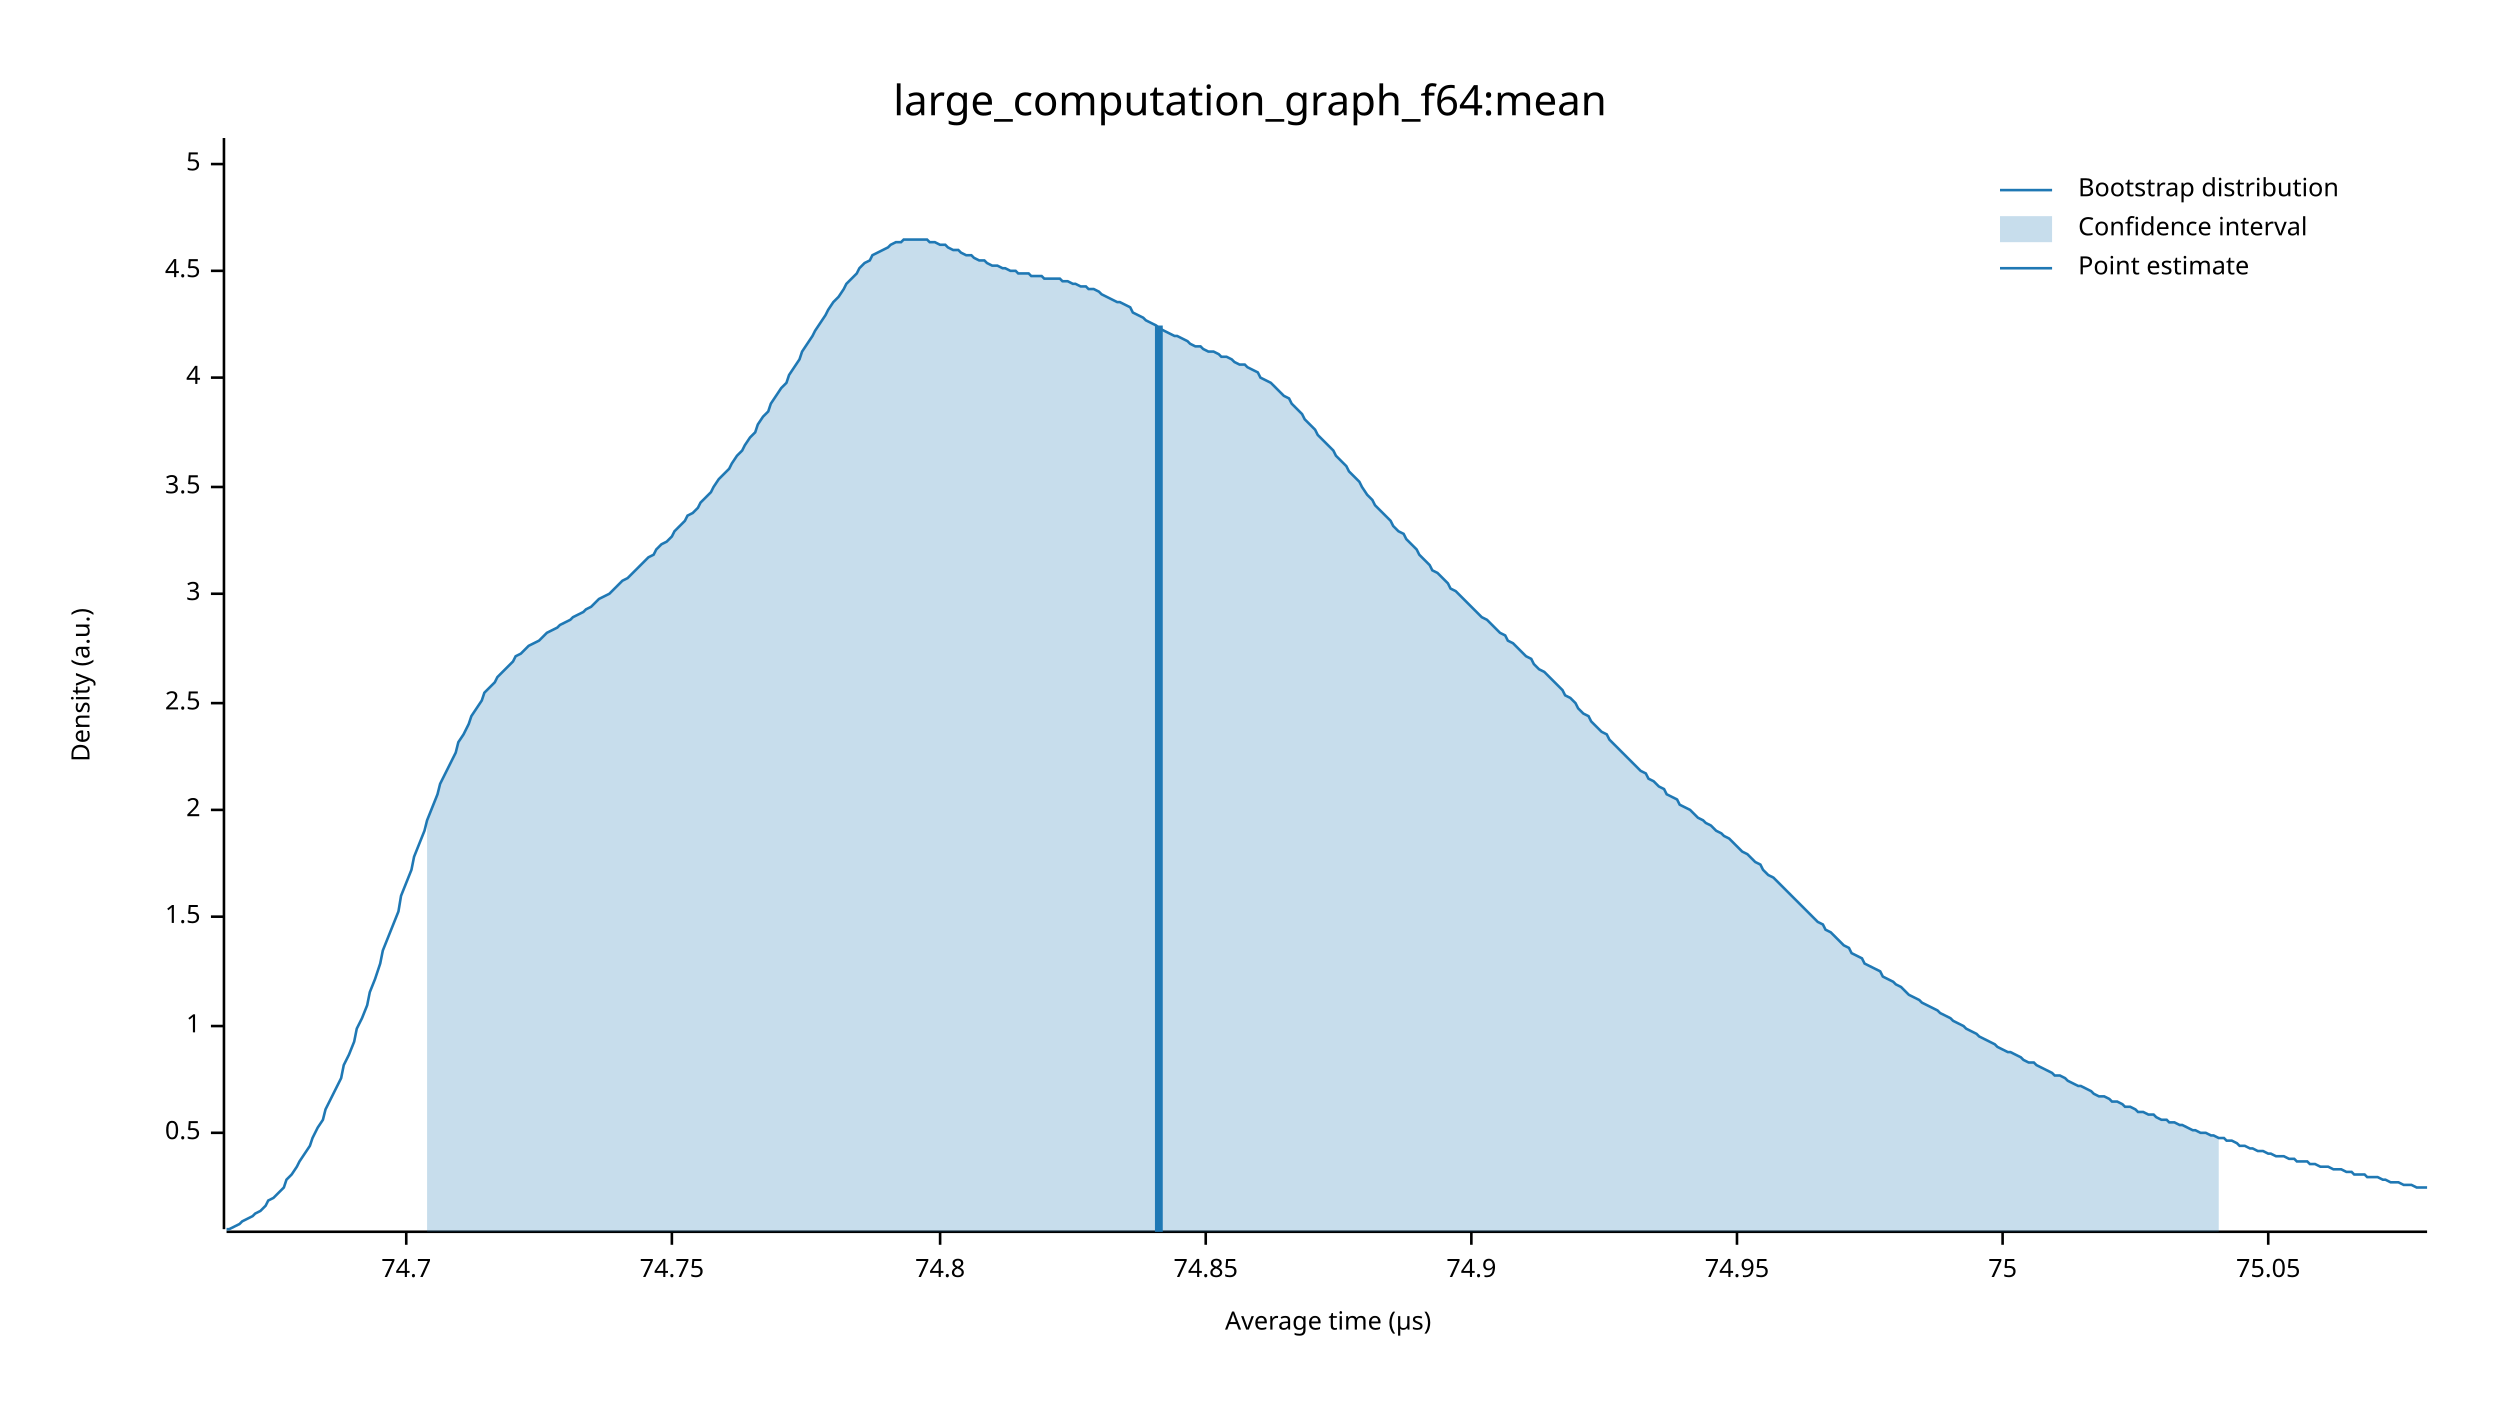
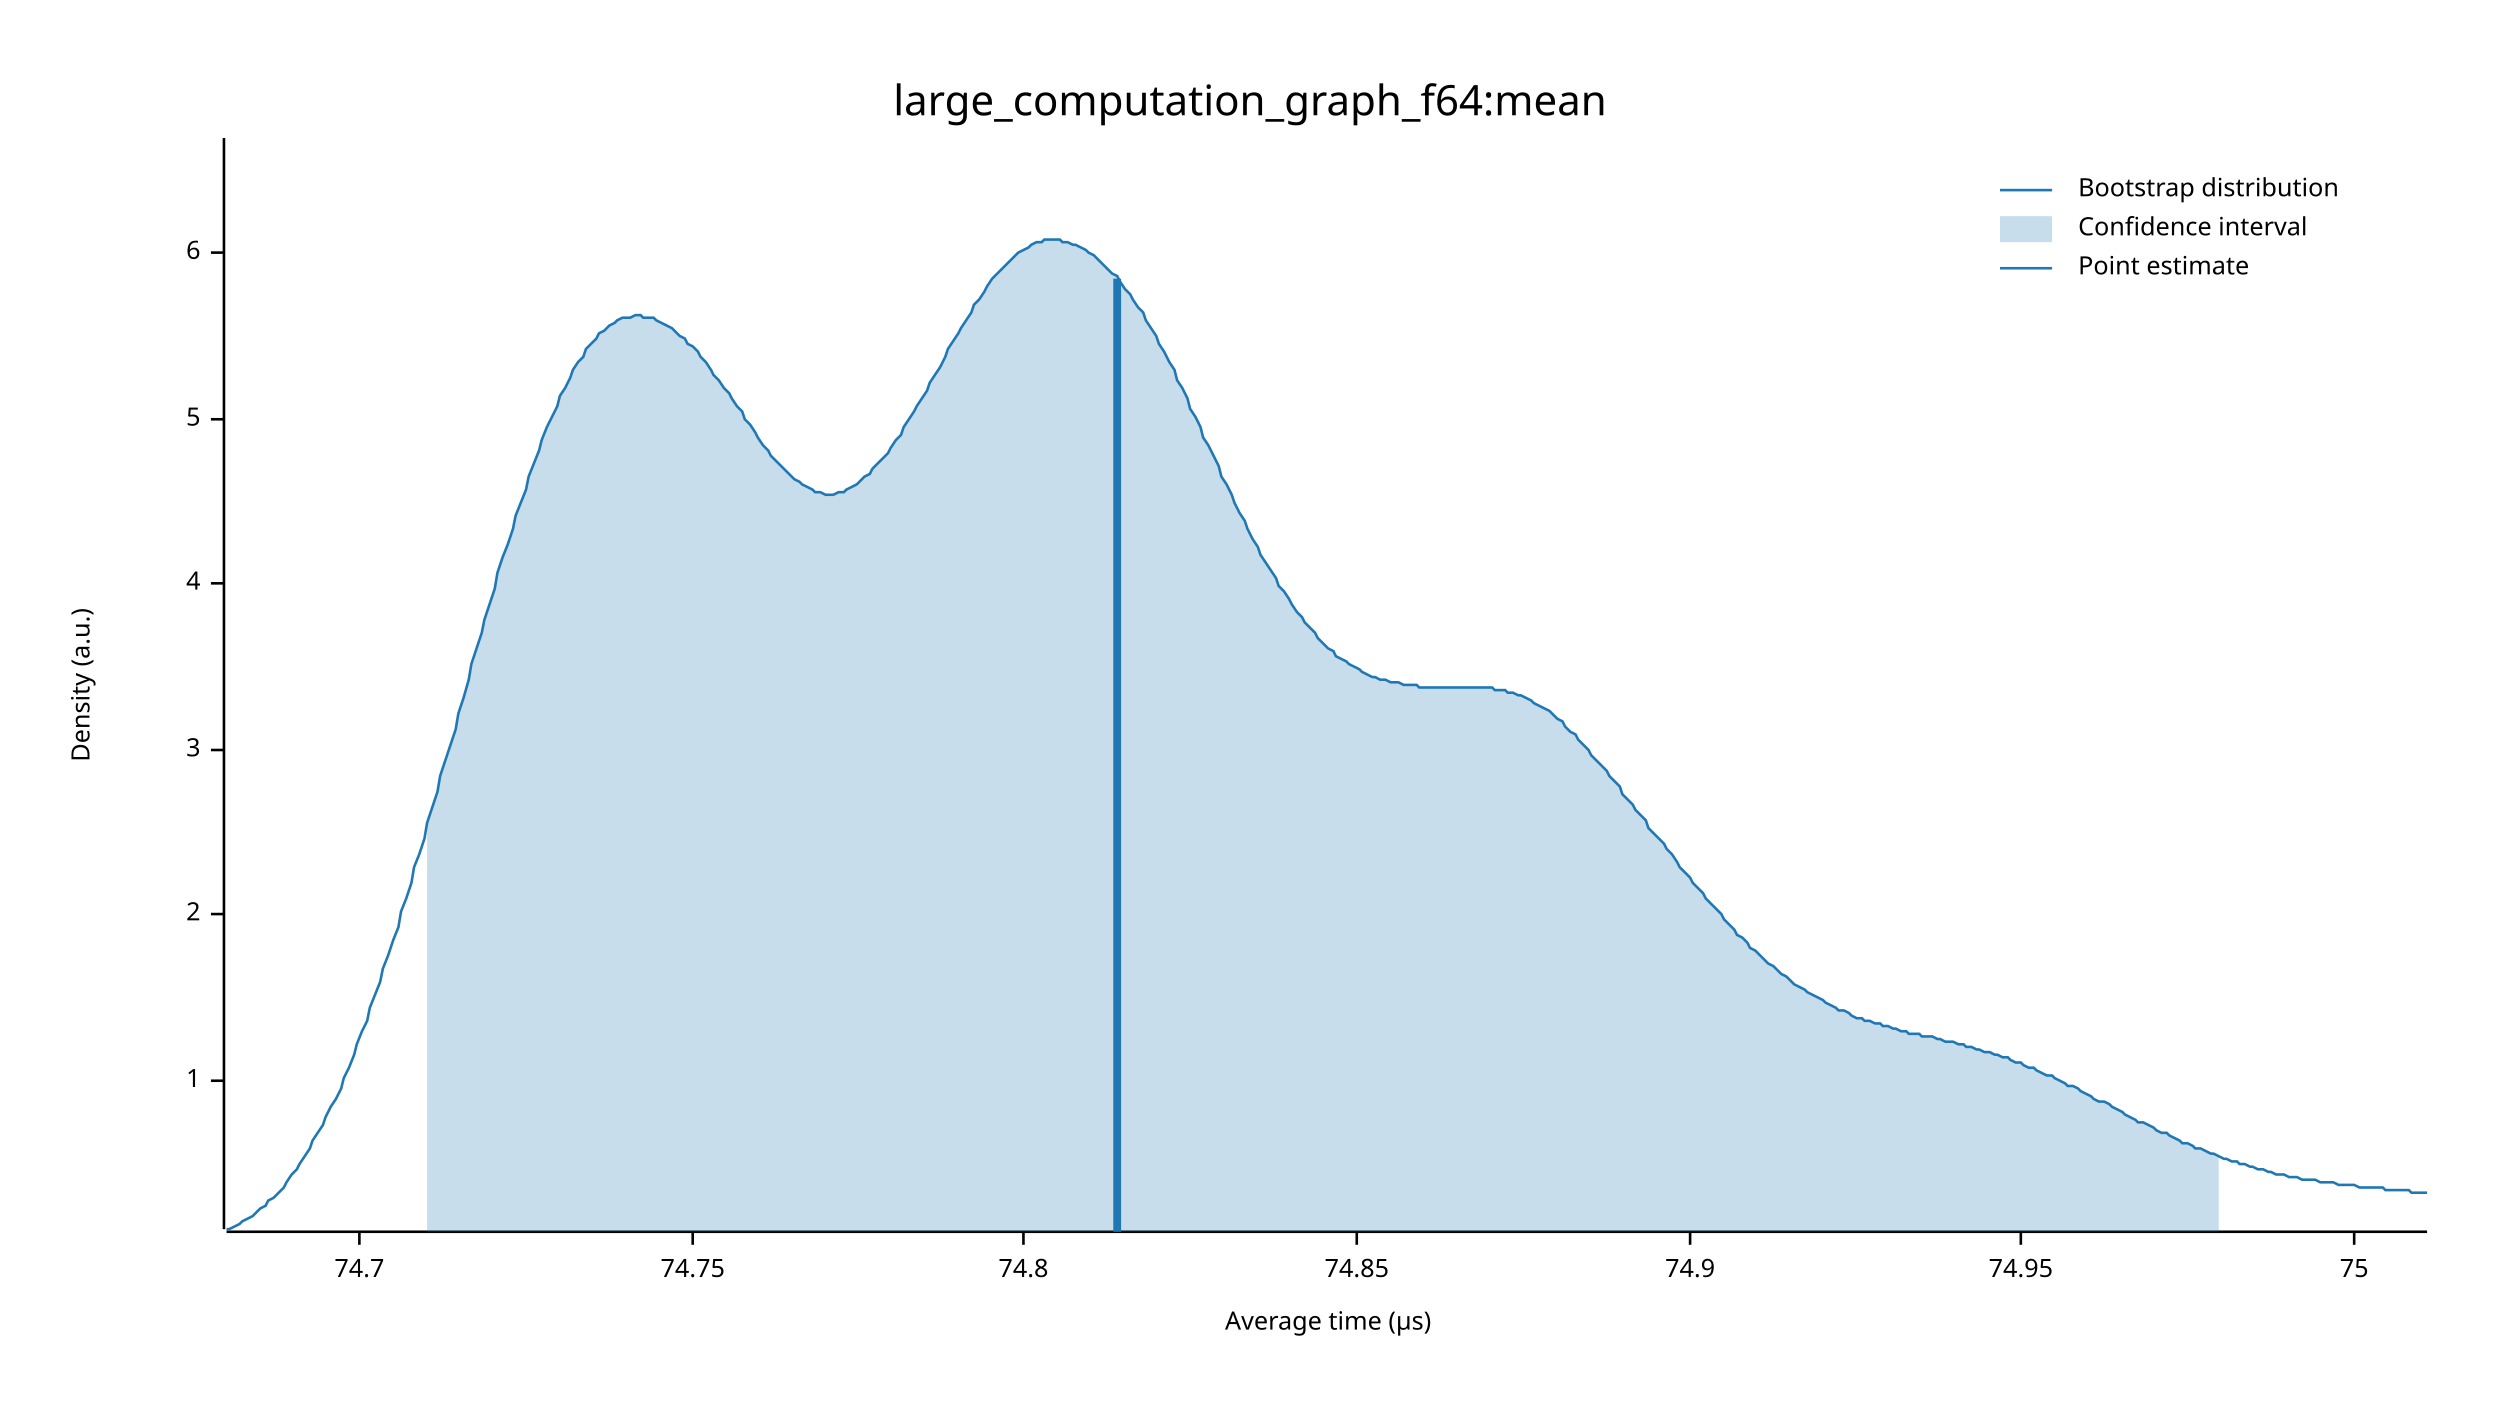
<svg xmlns="http://www.w3.org/2000/svg" width="960" height="540" viewBox="0 0 960 540">
  <text x="480" y="32" dy="0.76em" text-anchor="middle" font-family="sans-serif" font-size="16.129" opacity="1" fill="#000000">
large_computation_graph_f64:mean
</text>
  <text x="27" y="263" dy="0.76em" text-anchor="middle" font-family="sans-serif" font-size="9.677" opacity="1" fill="#000000" transform="rotate(270, 27, 263)">
Density (a.u.)
</text>
  <text x="510" y="513" dy="-0.5ex" text-anchor="middle" font-family="sans-serif" font-size="9.677" opacity="1" fill="#000000">
Average time (µs)
</text>
  <polyline fill="none" opacity="1" stroke="#000000" stroke-width="1" points="86,53 86,472 " />
-   <text x="77" y="435" dy="0.5ex" text-anchor="end" font-family="sans-serif" font-size="9.677" opacity="1" fill="#000000">
- 0.5
- </text>
-   <polyline fill="none" opacity="1" stroke="#000000" stroke-width="1" points="81,435 86,435 " />
-   <text x="77" y="394" dy="0.5ex" text-anchor="end" font-family="sans-serif" font-size="9.677" opacity="1" fill="#000000">
+   <text x="77" y="415" dy="0.5ex" text-anchor="end" font-family="sans-serif" font-size="9.677" opacity="1" fill="#000000">
1
</text>
-   <polyline fill="none" opacity="1" stroke="#000000" stroke-width="1" points="81,394 86,394 " />
-   <text x="77" y="352" dy="0.5ex" text-anchor="end" font-family="sans-serif" font-size="9.677" opacity="1" fill="#000000">
- 1.5
- </text>
-   <polyline fill="none" opacity="1" stroke="#000000" stroke-width="1" points="81,352 86,352 " />
-   <text x="77" y="311" dy="0.5ex" text-anchor="end" font-family="sans-serif" font-size="9.677" opacity="1" fill="#000000">
+   <polyline fill="none" opacity="1" stroke="#000000" stroke-width="1" points="81,415 86,415 " />
+   <text x="77" y="351" dy="0.5ex" text-anchor="end" font-family="sans-serif" font-size="9.677" opacity="1" fill="#000000">
2
</text>
-   <polyline fill="none" opacity="1" stroke="#000000" stroke-width="1" points="81,311 86,311 " />
-   <text x="77" y="270" dy="0.5ex" text-anchor="end" font-family="sans-serif" font-size="9.677" opacity="1" fill="#000000">
- 2.5
- </text>
-   <polyline fill="none" opacity="1" stroke="#000000" stroke-width="1" points="81,270 86,270 " />
-   <text x="77" y="228" dy="0.5ex" text-anchor="end" font-family="sans-serif" font-size="9.677" opacity="1" fill="#000000">
+   <polyline fill="none" opacity="1" stroke="#000000" stroke-width="1" points="81,351 86,351 " />
+   <text x="77" y="288" dy="0.5ex" text-anchor="end" font-family="sans-serif" font-size="9.677" opacity="1" fill="#000000">
3
</text>
-   <polyline fill="none" opacity="1" stroke="#000000" stroke-width="1" points="81,228 86,228 " />
-   <text x="77" y="187" dy="0.5ex" text-anchor="end" font-family="sans-serif" font-size="9.677" opacity="1" fill="#000000">
- 3.5
- </text>
-   <polyline fill="none" opacity="1" stroke="#000000" stroke-width="1" points="81,187 86,187 " />
-   <text x="77" y="145" dy="0.5ex" text-anchor="end" font-family="sans-serif" font-size="9.677" opacity="1" fill="#000000">
+   <polyline fill="none" opacity="1" stroke="#000000" stroke-width="1" points="81,288 86,288 " />
+   <text x="77" y="224" dy="0.5ex" text-anchor="end" font-family="sans-serif" font-size="9.677" opacity="1" fill="#000000">
4
</text>
-   <polyline fill="none" opacity="1" stroke="#000000" stroke-width="1" points="81,145 86,145 " />
-   <text x="77" y="104" dy="0.5ex" text-anchor="end" font-family="sans-serif" font-size="9.677" opacity="1" fill="#000000">
- 4.5
- </text>
-   <polyline fill="none" opacity="1" stroke="#000000" stroke-width="1" points="81,104 86,104 " />
-   <text x="77" y="63" dy="0.5ex" text-anchor="end" font-family="sans-serif" font-size="9.677" opacity="1" fill="#000000">
+   <polyline fill="none" opacity="1" stroke="#000000" stroke-width="1" points="81,224 86,224 " />
+   <text x="77" y="161" dy="0.5ex" text-anchor="end" font-family="sans-serif" font-size="9.677" opacity="1" fill="#000000">
5
</text>
-   <polyline fill="none" opacity="1" stroke="#000000" stroke-width="1" points="81,63 86,63 " />
+   <polyline fill="none" opacity="1" stroke="#000000" stroke-width="1" points="81,161 86,161 " />
+   <text x="77" y="97" dy="0.5ex" text-anchor="end" font-family="sans-serif" font-size="9.677" opacity="1" fill="#000000">
+ 6
+ </text>
+   <polyline fill="none" opacity="1" stroke="#000000" stroke-width="1" points="81,97 86,97 " />
  <polyline fill="none" opacity="1" stroke="#000000" stroke-width="1" points="87,473 932,473 " />
-   <text x="156" y="483" dy="0.76em" text-anchor="middle" font-family="sans-serif" font-size="9.677" opacity="1" fill="#000000">
+   <text x="138" y="483" dy="0.76em" text-anchor="middle" font-family="sans-serif" font-size="9.677" opacity="1" fill="#000000">
74.7
</text>
-   <polyline fill="none" opacity="1" stroke="#000000" stroke-width="1" points="156,473 156,478 " />
-   <text x="258" y="483" dy="0.76em" text-anchor="middle" font-family="sans-serif" font-size="9.677" opacity="1" fill="#000000">
+   <polyline fill="none" opacity="1" stroke="#000000" stroke-width="1" points="138,473 138,478 " />
+   <text x="266" y="483" dy="0.76em" text-anchor="middle" font-family="sans-serif" font-size="9.677" opacity="1" fill="#000000">
74.75
</text>
-   <polyline fill="none" opacity="1" stroke="#000000" stroke-width="1" points="258,473 258,478 " />
-   <text x="361" y="483" dy="0.76em" text-anchor="middle" font-family="sans-serif" font-size="9.677" opacity="1" fill="#000000">
+   <polyline fill="none" opacity="1" stroke="#000000" stroke-width="1" points="266,473 266,478 " />
+   <text x="393" y="483" dy="0.76em" text-anchor="middle" font-family="sans-serif" font-size="9.677" opacity="1" fill="#000000">
74.8
</text>
-   <polyline fill="none" opacity="1" stroke="#000000" stroke-width="1" points="361,473 361,478 " />
-   <text x="463" y="483" dy="0.76em" text-anchor="middle" font-family="sans-serif" font-size="9.677" opacity="1" fill="#000000">
+   <polyline fill="none" opacity="1" stroke="#000000" stroke-width="1" points="393,473 393,478 " />
+   <text x="521" y="483" dy="0.76em" text-anchor="middle" font-family="sans-serif" font-size="9.677" opacity="1" fill="#000000">
74.85
</text>
-   <polyline fill="none" opacity="1" stroke="#000000" stroke-width="1" points="463,473 463,478 " />
-   <text x="565" y="483" dy="0.76em" text-anchor="middle" font-family="sans-serif" font-size="9.677" opacity="1" fill="#000000">
+   <polyline fill="none" opacity="1" stroke="#000000" stroke-width="1" points="521,473 521,478 " />
+   <text x="649" y="483" dy="0.76em" text-anchor="middle" font-family="sans-serif" font-size="9.677" opacity="1" fill="#000000">
74.9
</text>
-   <polyline fill="none" opacity="1" stroke="#000000" stroke-width="1" points="565,473 565,478 " />
-   <text x="667" y="483" dy="0.76em" text-anchor="middle" font-family="sans-serif" font-size="9.677" opacity="1" fill="#000000">
+   <polyline fill="none" opacity="1" stroke="#000000" stroke-width="1" points="649,473 649,478 " />
+   <text x="776" y="483" dy="0.76em" text-anchor="middle" font-family="sans-serif" font-size="9.677" opacity="1" fill="#000000">
74.95
</text>
-   <polyline fill="none" opacity="1" stroke="#000000" stroke-width="1" points="667,473 667,478 " />
-   <text x="769" y="483" dy="0.76em" text-anchor="middle" font-family="sans-serif" font-size="9.677" opacity="1" fill="#000000">
+   <polyline fill="none" opacity="1" stroke="#000000" stroke-width="1" points="776,473 776,478 " />
+   <text x="904" y="483" dy="0.76em" text-anchor="middle" font-family="sans-serif" font-size="9.677" opacity="1" fill="#000000">
75
</text>
-   <polyline fill="none" opacity="1" stroke="#000000" stroke-width="1" points="769,473 769,478 " />
-   <text x="871" y="483" dy="0.76em" text-anchor="middle" font-family="sans-serif" font-size="9.677" opacity="1" fill="#000000">
- 75.05
- </text>
-   <polyline fill="none" opacity="1" stroke="#000000" stroke-width="1" points="871,473 871,478 " />
-   <polyline fill="none" opacity="1" stroke="#1F78B4" stroke-width="1" points="87,472 88,472 90,471 92,470 93,469 95,468 97,467 98,466 100,465 102,463 103,461 105,460 107,458 109,456 110,453 112,451 114,448 115,446 117,443 119,440 120,437 122,433 124,430 125,426 127,422 129,418 131,414 132,409 134,405 136,400 137,395 139,391 141,386 142,381 144,376 146,370 147,365 149,360 151,355 153,350 154,344 156,339 158,334 159,329 161,324 163,319 164,315 166,310 168,305 169,301 171,297 173,293 175,289 176,285 178,282 180,278 181,275 183,272 185,269 186,266 188,264 190,262 191,260 193,258 195,256 197,254 198,252 200,251 202,249 203,248 205,247 207,246 208,245 210,243 212,242 214,241 215,240 217,239 219,238 220,237 222,236 224,235 225,234 227,233 229,231 230,230 232,229 234,228 236,226 237,225 239,223 241,222 242,221 244,219 246,217 247,216 249,214 251,213 252,211 254,209 256,208 258,206 259,204 261,202 263,200 264,198 266,197 268,195 269,193 271,191 273,189 274,187 276,184 278,182 280,180 281,178 283,175 285,173 286,171 288,168 290,166 291,163 293,160 295,158 296,155 298,152 300,149 302,147 303,144 305,141 307,138 308,135 310,132 312,129 313,127 315,124 317,121 318,119 320,116 322,114 324,111 325,109 327,107 329,105 330,103 332,101 334,100 335,98 337,97 339,96 341,95 342,94 344,93 346,93 347,92 349,92 351,92 352,92 354,92 356,92 357,93 359,93 361,94 363,94 364,95 366,96 368,96 369,97 371,98 373,98 374,99 376,100 378,100 379,101 381,102 383,102 385,103 386,103 388,104 390,104 391,105 393,105 395,105 396,106 398,106 400,106 401,107 403,107 405,107 407,107 408,108 410,108 412,109 413,109 415,110 417,110 418,111 420,111 422,112 423,113 425,114 427,115 429,116 430,116 432,117 434,118 435,120 437,121 439,122 440,123 442,124 444,125 445,126 447,127 449,128 451,129 452,129 454,130 456,131 457,132 459,133 461,133 462,134 464,135 466,135 468,136 469,137 471,137 473,138 474,139 476,140 478,140 479,141 481,142 483,143 484,145 486,146 488,147 490,149 491,150 493,152 495,153 496,155 498,157 500,159 501,161 503,163 505,165 506,167 508,169 510,171 512,173 513,175 515,177 517,179 518,181 520,183 522,185 523,187 525,190 527,192 528,194 530,196 532,198 534,200 535,202 537,204 539,205 540,207 542,209 544,211 545,213 547,215 549,217 550,219 552,220 554,222 556,224 557,226 559,227 561,229 562,230 564,232 566,234 567,235 569,237 571,238 573,240 574,241 576,243 578,244 579,246 581,247 583,249 584,250 586,252 588,253 589,255 591,257 593,258 595,260 596,261 598,263 600,265 601,267 603,268 605,270 606,272 608,274 610,275 611,277 613,279 615,281 617,282 618,284 620,286 622,288 623,289 625,291 627,293 628,294 630,296 632,297 633,299 635,300 637,302 639,303 640,305 642,306 644,307 645,309 647,310 649,311 650,312 652,314 654,315 655,316 657,317 659,319 661,320 662,321 664,322 666,324 667,325 669,327 671,328 672,329 674,331 676,332 677,334 679,336 681,337 683,339 684,340 686,342 688,344 689,345 691,347 693,349 694,350 696,352 698,354 700,355 701,357 703,358 705,360 706,361 708,363 710,364 711,366 713,367 715,368 716,370 718,371 720,372 722,373 723,375 725,376 727,377 728,378 730,379 732,381 733,382 735,383 737,384 738,385 740,386 742,387 744,388 745,389 747,390 749,391 750,392 752,393 754,394 755,395 757,396 759,397 760,398 762,399 764,400 766,401 767,402 769,403 771,404 772,404 774,405 776,406 777,407 779,408 781,408 782,409 784,410 786,411 788,412 789,413 791,413 793,414 794,415 796,416 798,417 799,417 801,418 803,419 804,420 806,421 808,421 810,422 811,423 813,423 815,424 816,425 818,425 820,426 821,427 823,427 825,428 827,428 828,429 830,430 832,430 833,431 835,431 837,432 838,432 840,433 842,434 843,434 845,435 847,435 849,436 850,436 852,437 854,437 855,438 857,438 859,439 860,440 862,440 864,441 865,441 867,442 869,442 871,443 872,443 874,444 876,444 877,444 879,445 881,445 882,446 884,446 886,446 887,447 889,447 891,448 893,448 894,448 896,449 898,449 899,449 901,450 903,450 904,451 906,451 908,451 909,452 911,452 913,452 915,453 916,453 918,454 920,454 921,454 923,455 925,455 926,455 928,456 930,456 932,456 " />
-   <polygon opacity="0.25" fill="#1F78B4" points="164,315 166,310 168,305 169,301 171,297 173,293 175,289 176,285 178,282 180,278 181,275 183,272 185,269 186,266 188,264 190,262 191,260 193,258 195,256 197,254 198,252 200,251 202,249 203,248 205,247 207,246 208,245 210,243 212,242 214,241 215,240 217,239 219,238 220,237 222,236 224,235 225,234 227,233 229,231 230,230 232,229 234,228 236,226 237,225 239,223 241,222 242,221 244,219 246,217 247,216 249,214 251,213 252,211 254,209 256,208 258,206 259,204 261,202 263,200 264,198 266,197 268,195 269,193 271,191 273,189 274,187 276,184 278,182 280,180 281,178 283,175 285,173 286,171 288,168 290,166 291,163 293,160 295,158 296,155 298,152 300,149 302,147 303,144 305,141 307,138 308,135 310,132 312,129 313,127 315,124 317,121 318,119 320,116 322,114 324,111 325,109 327,107 329,105 330,103 332,101 334,100 335,98 337,97 339,96 341,95 342,94 344,93 346,93 347,92 349,92 351,92 352,92 354,92 356,92 357,93 359,93 361,94 363,94 364,95 366,96 368,96 369,97 371,98 373,98 374,99 376,100 378,100 379,101 381,102 383,102 385,103 386,103 388,104 390,104 391,105 393,105 395,105 396,106 398,106 400,106 401,107 403,107 405,107 407,107 408,108 410,108 412,109 413,109 415,110 417,110 418,111 420,111 422,112 423,113 425,114 427,115 429,116 430,116 432,117 434,118 435,120 437,121 439,122 440,123 442,124 444,125 445,126 447,127 449,128 451,129 452,129 454,130 456,131 457,132 459,133 461,133 462,134 464,135 466,135 468,136 469,137 471,137 473,138 474,139 476,140 478,140 479,141 481,142 483,143 484,145 486,146 488,147 490,149 491,150 493,152 495,153 496,155 498,157 500,159 501,161 503,163 505,165 506,167 508,169 510,171 512,173 513,175 515,177 517,179 518,181 520,183 522,185 523,187 525,190 527,192 528,194 530,196 532,198 534,200 535,202 537,204 539,205 540,207 542,209 544,211 545,213 547,215 549,217 550,219 552,220 554,222 556,224 557,226 559,227 561,229 562,230 564,232 566,234 567,235 569,237 571,238 573,240 574,241 576,243 578,244 579,246 581,247 583,249 584,250 586,252 588,253 589,255 591,257 593,258 595,260 596,261 598,263 600,265 601,267 603,268 605,270 606,272 608,274 610,275 611,277 613,279 615,281 617,282 618,284 620,286 622,288 623,289 625,291 627,293 628,294 630,296 632,297 633,299 635,300 637,302 639,303 640,305 642,306 644,307 645,309 647,310 649,311 650,312 652,314 654,315 655,316 657,317 659,319 661,320 662,321 664,322 666,324 667,325 669,327 671,328 672,329 674,331 676,332 677,334 679,336 681,337 683,339 684,340 686,342 688,344 689,345 691,347 693,349 694,350 696,352 698,354 700,355 701,357 703,358 705,360 706,361 708,363 710,364 711,366 713,367 715,368 716,370 718,371 720,372 722,373 723,375 725,376 727,377 728,378 730,379 732,381 733,382 735,383 737,384 738,385 740,386 742,387 744,388 745,389 747,390 749,391 750,392 752,393 754,394 755,395 757,396 759,397 760,398 762,399 764,400 766,401 767,402 769,403 771,404 772,404 774,405 776,406 777,407 779,408 781,408 782,409 784,410 786,411 788,412 789,413 791,413 793,414 794,415 796,416 798,417 799,417 801,418 803,419 804,420 806,421 808,421 810,422 811,423 813,423 815,424 816,425 818,425 820,426 821,427 823,427 825,428 827,428 828,429 830,430 832,430 833,431 835,431 837,432 838,432 840,433 842,434 843,434 845,435 847,435 849,436 850,436 852,437 852,473 164,473 " />
-   <polyline fill="none" opacity="1" stroke="#1F78B4" stroke-width="3" points="445,473 445,125 " />
+   <polyline fill="none" opacity="1" stroke="#000000" stroke-width="1" points="904,473 904,478 " />
+   <polyline fill="none" opacity="1" stroke="#1F78B4" stroke-width="1" points="87,472 88,472 90,471 92,470 93,469 95,468 97,467 98,466 100,464 102,463 103,461 105,460 107,458 109,456 110,454 112,451 114,449 115,447 117,444 119,441 120,438 122,435 124,432 125,429 127,425 129,422 131,418 132,414 134,410 136,405 137,401 139,396 141,392 142,387 144,382 146,377 147,372 149,367 151,361 153,356 154,350 156,345 158,339 159,333 161,328 163,322 164,316 166,310 168,304 169,298 171,292 173,286 175,280 176,274 178,268 180,261 181,255 183,249 185,243 186,238 188,232 190,226 191,220 193,214 195,209 197,203 198,198 200,193 202,188 203,183 205,178 207,173 208,169 210,164 212,160 214,156 215,152 217,149 219,145 220,142 222,139 224,137 225,134 227,132 229,130 230,128 232,127 234,125 236,124 237,123 239,122 241,122 242,122 244,121 246,121 247,122 249,122 251,122 252,123 254,124 256,125 258,126 259,127 261,129 263,130 264,132 266,133 268,135 269,137 271,139 273,142 274,144 276,146 278,149 280,151 281,153 283,156 285,158 286,161 288,163 290,166 291,168 293,171 295,173 296,175 298,177 300,179 302,181 303,182 305,184 307,185 308,186 310,187 312,188 313,189 315,189 317,190 318,190 320,190 322,189 324,189 325,188 327,187 329,186 330,185 332,183 334,182 335,180 337,178 339,176 341,174 342,172 344,169 346,167 347,164 349,161 351,158 352,156 354,153 356,150 357,147 359,144 361,141 363,137 364,134 366,131 368,128 369,126 371,123 373,120 374,117 376,115 378,112 379,110 381,107 383,105 385,103 386,102 388,100 390,98 391,97 393,96 395,95 396,94 398,93 400,93 401,92 403,92 405,92 407,92 408,93 410,93 412,94 413,94 415,95 417,96 418,97 420,98 422,100 423,101 425,103 427,105 429,106 430,108 432,111 434,113 435,115 437,118 439,120 440,123 442,126 444,129 445,132 447,135 449,139 451,142 452,146 454,149 456,153 457,157 459,160 461,164 462,168 464,171 466,175 468,179 469,183 471,186 473,190 474,193 476,197 478,200 479,203 481,207 483,210 484,213 486,216 488,219 490,222 491,225 493,227 495,230 496,232 498,235 500,237 501,239 503,241 505,243 506,245 508,247 510,249 512,250 513,252 515,253 517,254 518,255 520,256 522,257 523,258 525,259 527,260 528,260 530,261 532,261 534,262 535,262 537,262 539,263 540,263 542,263 544,263 545,264 547,264 549,264 550,264 552,264 554,264 556,264 557,264 559,264 561,264 562,264 564,264 566,264 567,264 569,264 571,264 573,264 574,265 576,265 578,265 579,266 581,266 583,267 584,267 586,268 588,269 589,270 591,271 593,272 595,273 596,274 598,276 600,277 601,279 603,281 605,282 606,284 608,286 610,288 611,290 613,292 615,294 617,296 618,298 620,300 622,302 623,305 625,307 627,309 628,311 630,313 632,315 633,318 635,320 637,322 639,324 640,326 642,328 644,331 645,333 647,335 649,337 650,339 652,341 654,343 655,345 657,347 659,349 661,351 662,353 664,355 666,357 667,359 669,360 671,362 672,364 674,365 676,367 677,368 679,370 681,371 683,373 684,374 686,375 688,377 689,378 691,379 693,380 694,381 696,382 698,383 700,384 701,385 703,386 705,387 706,388 708,388 710,389 711,390 713,391 715,391 716,392 718,392 720,393 722,393 723,394 725,394 727,395 728,395 730,396 732,396 733,397 735,397 737,397 738,398 740,398 742,398 744,399 745,399 747,400 749,400 750,400 752,401 754,401 755,402 757,402 759,403 760,403 762,404 764,404 766,405 767,405 769,406 771,406 772,407 774,408 776,408 777,409 779,410 781,410 782,411 784,412 786,413 788,413 789,414 791,415 793,416 794,417 796,417 798,418 799,419 801,420 803,421 804,422 806,423 808,423 810,424 811,425 813,426 815,427 816,428 818,429 820,430 821,431 823,431 825,432 827,433 828,434 830,435 832,435 833,436 835,437 837,438 838,439 840,439 842,440 843,441 845,441 847,442 849,443 850,443 852,444 854,445 855,445 857,446 859,446 860,447 862,447 864,448 865,448 867,449 869,449 871,450 872,450 874,451 876,451 877,451 879,452 881,452 882,452 884,453 886,453 887,453 889,453 891,454 893,454 894,454 896,454 898,455 899,455 901,455 903,455 904,455 906,456 908,456 909,456 911,456 913,456 915,456 916,457 918,457 920,457 921,457 923,457 925,457 926,458 928,458 930,458 932,458 " />
+   <polygon opacity="0.25" fill="#1F78B4" points="164,316 166,310 168,304 169,298 171,292 173,286 175,280 176,274 178,268 180,261 181,255 183,249 185,243 186,238 188,232 190,226 191,220 193,214 195,209 197,203 198,198 200,193 202,188 203,183 205,178 207,173 208,169 210,164 212,160 214,156 215,152 217,149 219,145 220,142 222,139 224,137 225,134 227,132 229,130 230,128 232,127 234,125 236,124 237,123 239,122 241,122 242,122 244,121 246,121 247,122 249,122 251,122 252,123 254,124 256,125 258,126 259,127 261,129 263,130 264,132 266,133 268,135 269,137 271,139 273,142 274,144 276,146 278,149 280,151 281,153 283,156 285,158 286,161 288,163 290,166 291,168 293,171 295,173 296,175 298,177 300,179 302,181 303,182 305,184 307,185 308,186 310,187 312,188 313,189 315,189 317,190 318,190 320,190 322,189 324,189 325,188 327,187 329,186 330,185 332,183 334,182 335,180 337,178 339,176 341,174 342,172 344,169 346,167 347,164 349,161 351,158 352,156 354,153 356,150 357,147 359,144 361,141 363,137 364,134 366,131 368,128 369,126 371,123 373,120 374,117 376,115 378,112 379,110 381,107 383,105 385,103 386,102 388,100 390,98 391,97 393,96 395,95 396,94 398,93 400,93 401,92 403,92 405,92 407,92 408,93 410,93 412,94 413,94 415,95 417,96 418,97 420,98 422,100 423,101 425,103 427,105 429,106 430,108 432,111 434,113 435,115 437,118 439,120 440,123 442,126 444,129 445,132 447,135 449,139 451,142 452,146 454,149 456,153 457,157 459,160 461,164 462,168 464,171 466,175 468,179 469,183 471,186 473,190 474,193 476,197 478,200 479,203 481,207 483,210 484,213 486,216 488,219 490,222 491,225 493,227 495,230 496,232 498,235 500,237 501,239 503,241 505,243 506,245 508,247 510,249 512,250 513,252 515,253 517,254 518,255 520,256 522,257 523,258 525,259 527,260 528,260 530,261 532,261 534,262 535,262 537,262 539,263 540,263 542,263 544,263 545,264 547,264 549,264 550,264 552,264 554,264 556,264 557,264 559,264 561,264 562,264 564,264 566,264 567,264 569,264 571,264 573,264 574,265 576,265 578,265 579,266 581,266 583,267 584,267 586,268 588,269 589,270 591,271 593,272 595,273 596,274 598,276 600,277 601,279 603,281 605,282 606,284 608,286 610,288 611,290 613,292 615,294 617,296 618,298 620,300 622,302 623,305 625,307 627,309 628,311 630,313 632,315 633,318 635,320 637,322 639,324 640,326 642,328 644,331 645,333 647,335 649,337 650,339 652,341 654,343 655,345 657,347 659,349 661,351 662,353 664,355 666,357 667,359 669,360 671,362 672,364 674,365 676,367 677,368 679,370 681,371 683,373 684,374 686,375 688,377 689,378 691,379 693,380 694,381 696,382 698,383 700,384 701,385 703,386 705,387 706,388 708,388 710,389 711,390 713,391 715,391 716,392 718,392 720,393 722,393 723,394 725,394 727,395 728,395 730,396 732,396 733,397 735,397 737,397 738,398 740,398 742,398 744,399 745,399 747,400 749,400 750,400 752,401 754,401 755,402 757,402 759,403 760,403 762,404 764,404 766,405 767,405 769,406 771,406 772,407 774,408 776,408 777,409 779,410 781,410 782,411 784,412 786,413 788,413 789,414 791,415 793,416 794,417 796,417 798,418 799,419 801,420 803,421 804,422 806,423 808,423 810,424 811,425 813,426 815,427 816,428 818,429 820,430 821,431 823,431 825,432 827,433 828,434 830,435 832,435 833,436 835,437 837,438 838,439 840,439 842,440 843,441 845,441 847,442 849,443 850,443 852,444 852,473 164,473 " />
+   <polyline fill="none" opacity="1" stroke="#1F78B4" stroke-width="3" points="429,473 429,107 " />
  <text x="798" y="68" dy="0.76em" text-anchor="start" font-family="sans-serif" font-size="9.677" opacity="1" fill="#000000">
Bootstrap distribution
</text>
  <text x="798" y="83" dy="0.76em" text-anchor="start" font-family="sans-serif" font-size="9.677" opacity="1" fill="#000000">
Confidence interval
</text>
  <text x="798" y="98" dy="0.76em" text-anchor="start" font-family="sans-serif" font-size="9.677" opacity="1" fill="#000000">
Point estimate
</text>
  <polyline fill="none" opacity="1" stroke="#1F78B4" stroke-width="1" points="768,73 788,73 " />
  <rect x="768" y="83" width="20" height="10" opacity="0.25" fill="#1F78B4" stroke="none" />
  <polyline fill="none" opacity="1" stroke="#1F78B4" stroke-width="1" points="768,103 788,103 " />
</svg>
